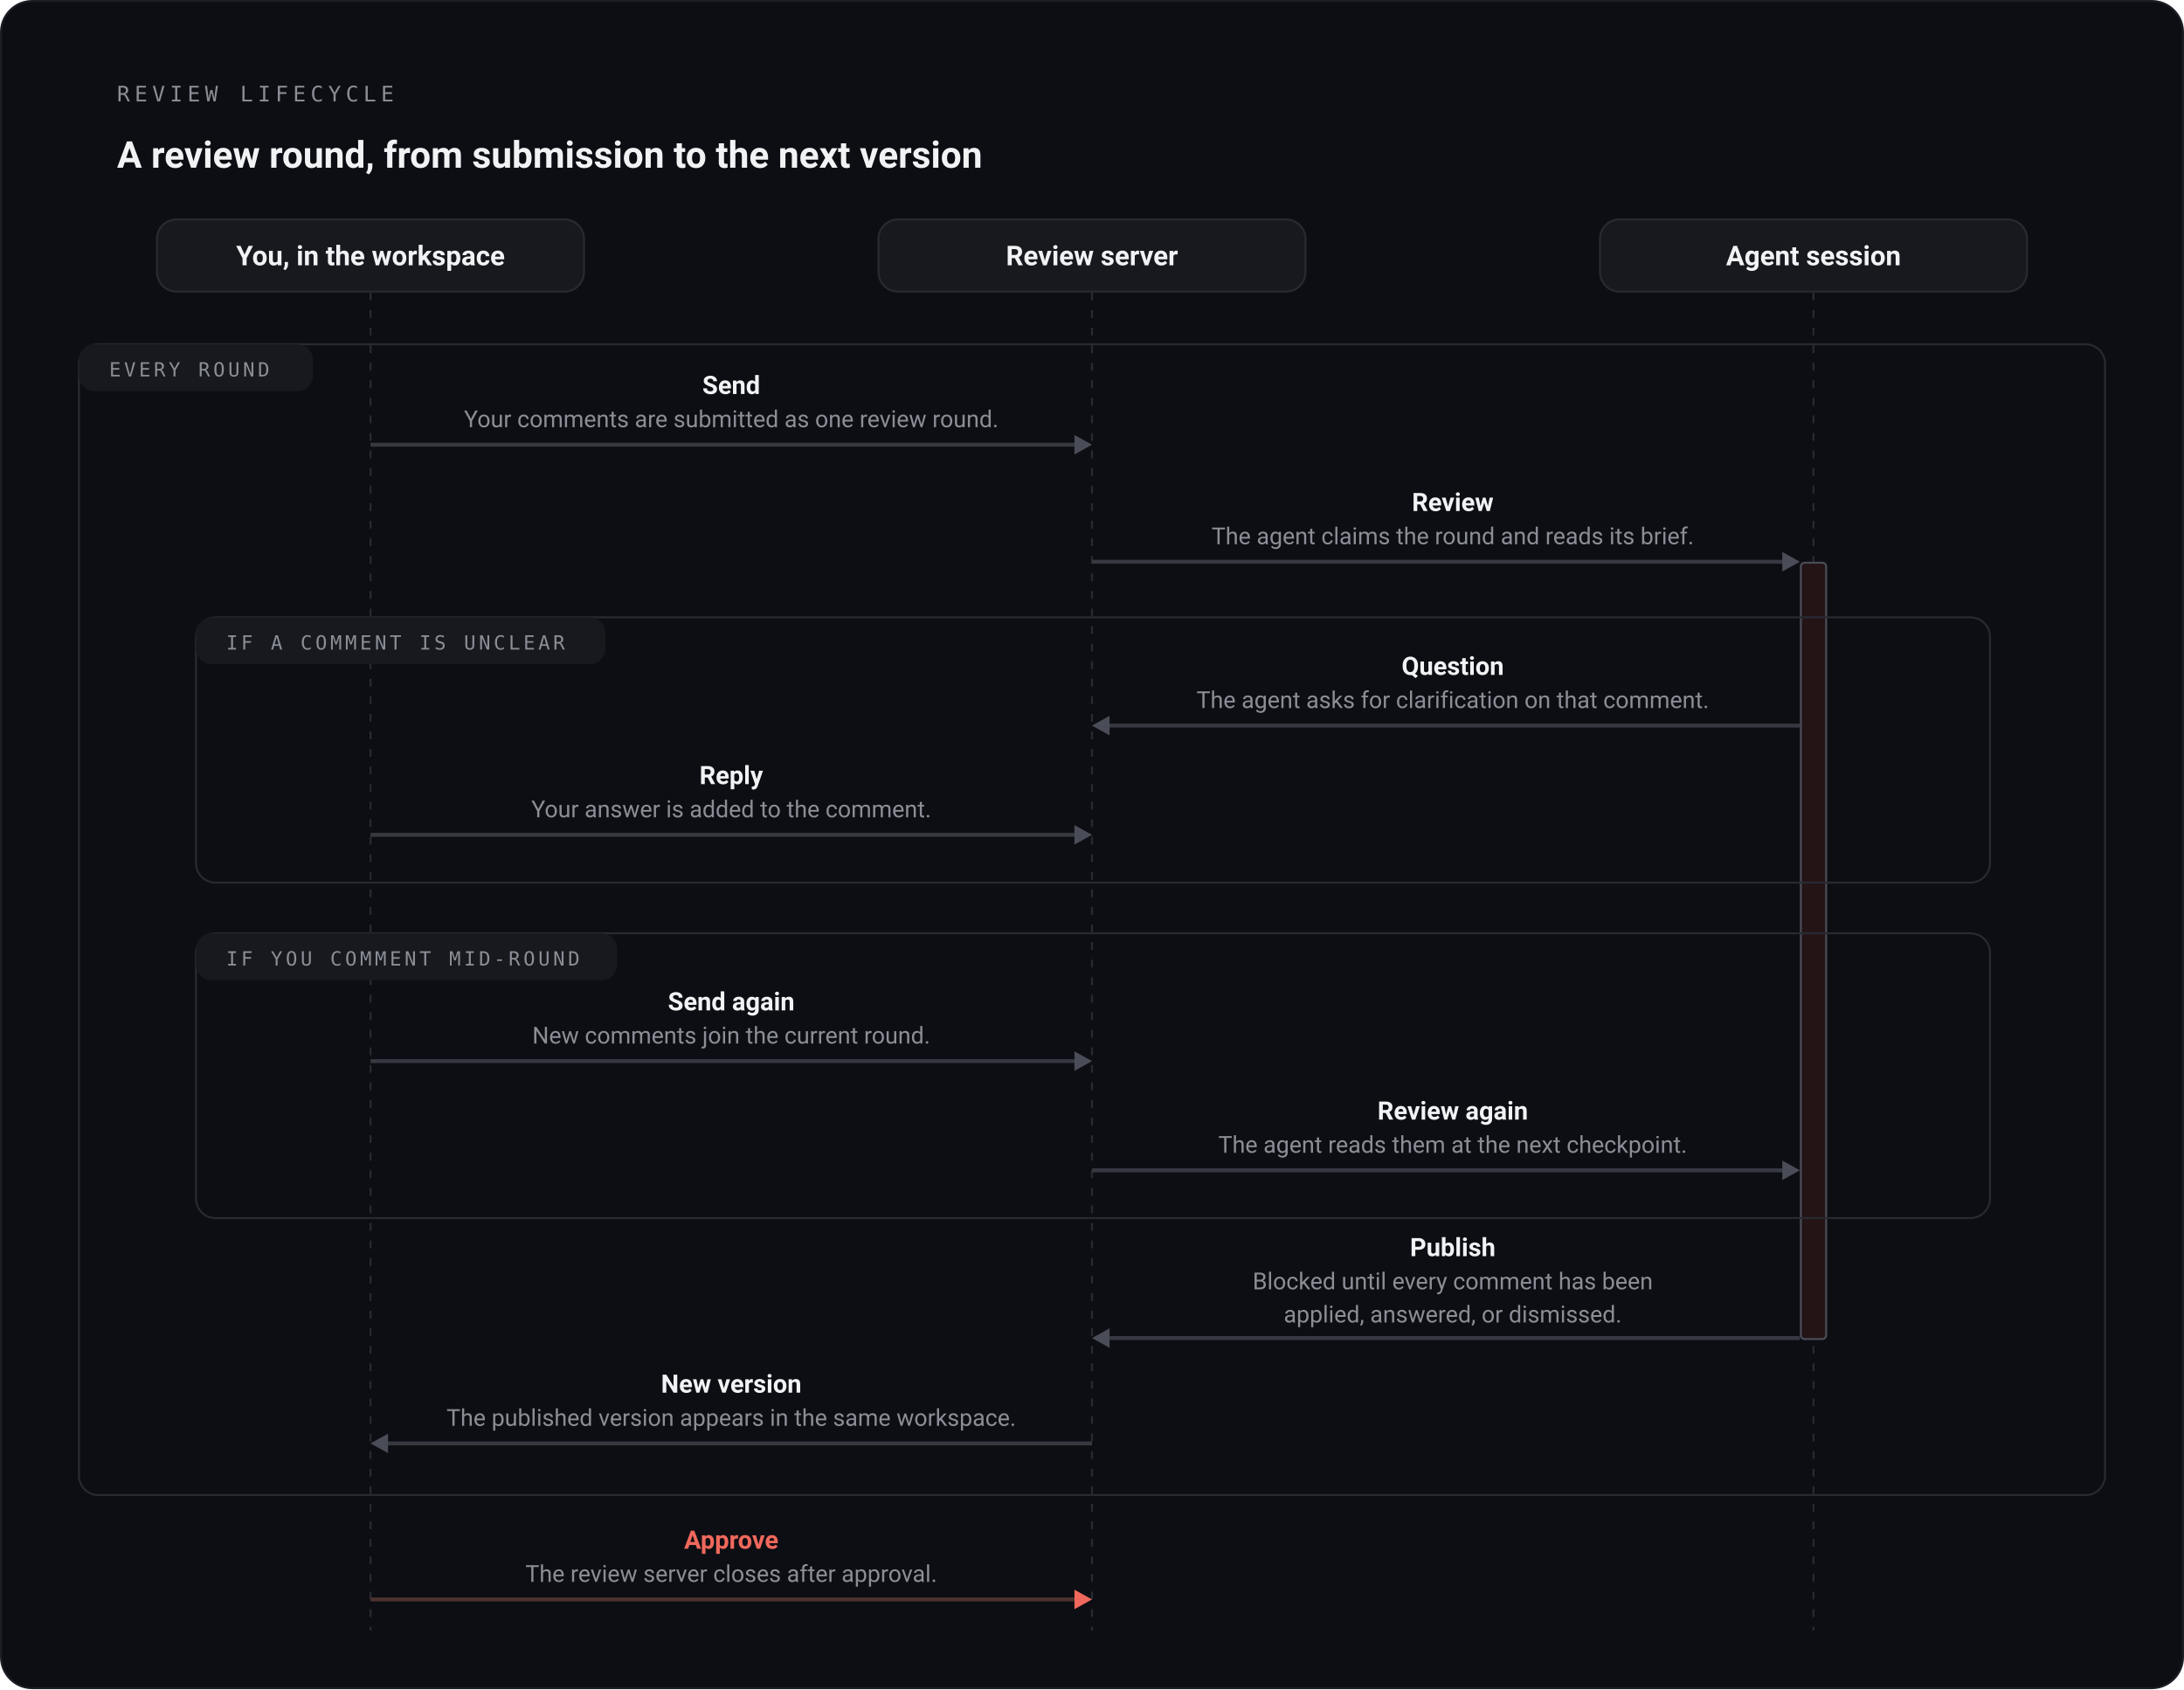
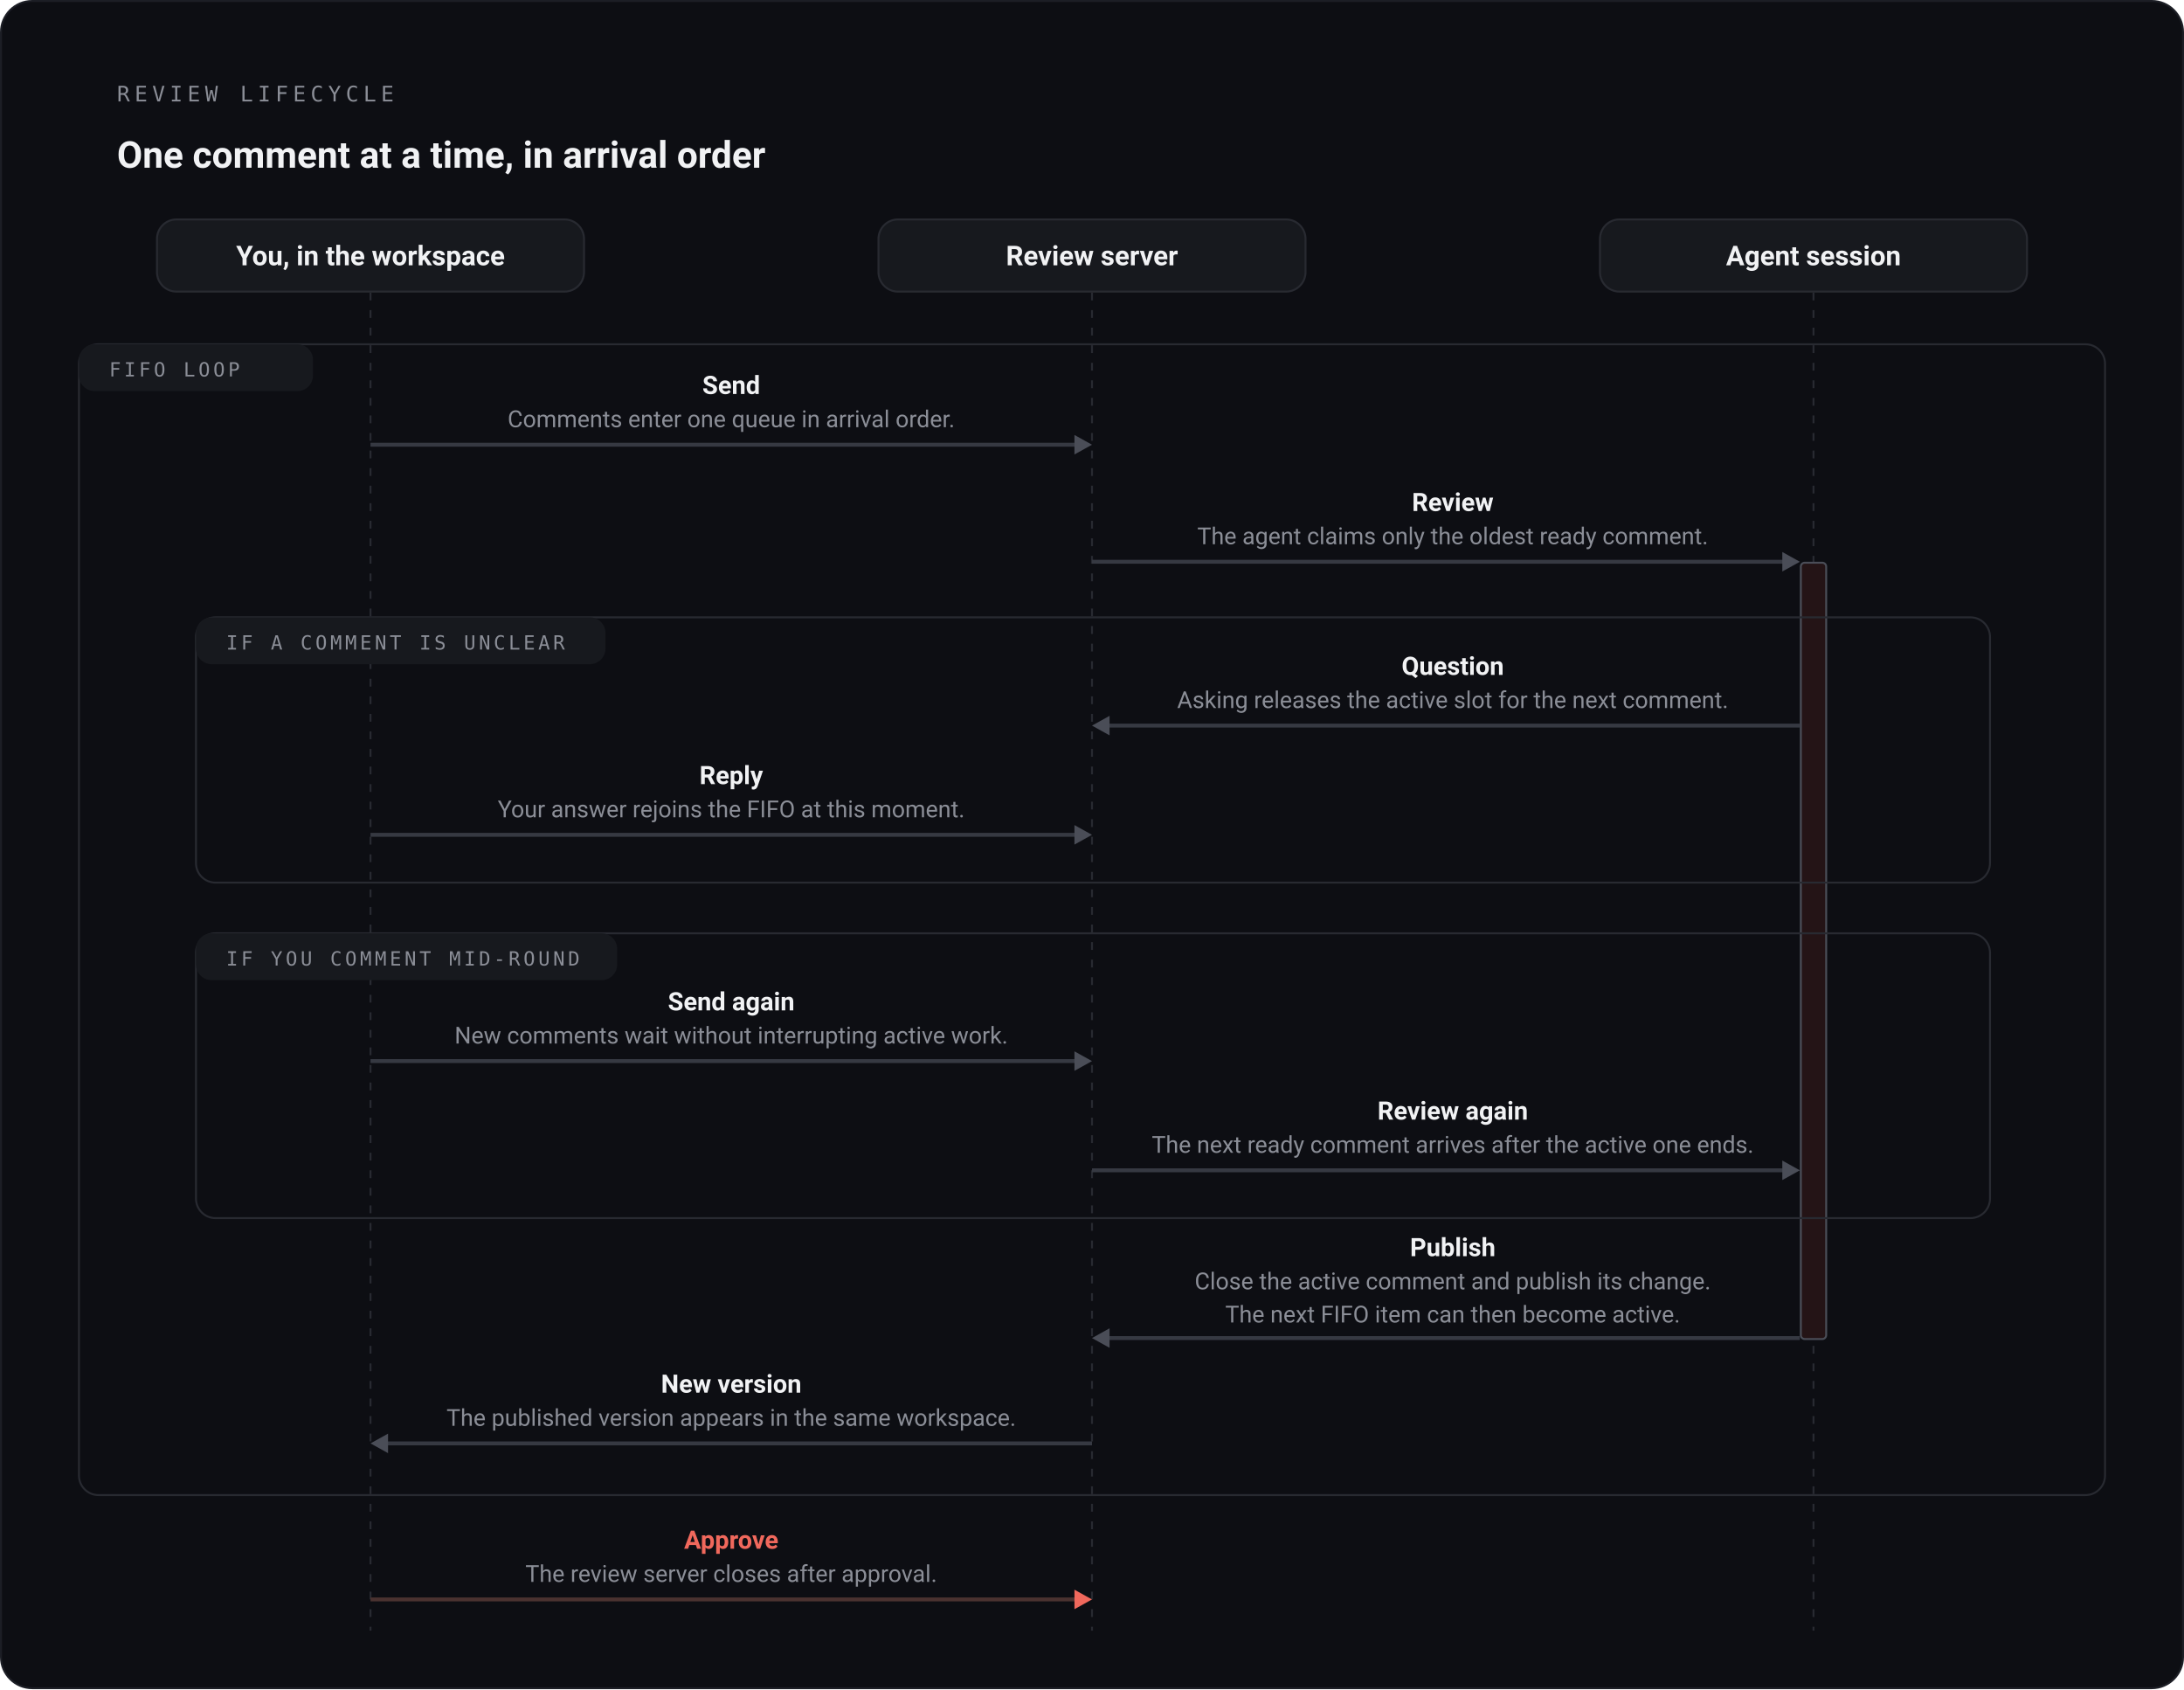
- <svg xmlns="http://www.w3.org/2000/svg" viewBox="0 0 1120 866" width="1120" height="866" role="img" aria-label="Sequence diagram of a review round, between you in the workspace, the review server, and the agent session. Send: your comments are submitted as one review round. Review: the agent claims the round and reads its brief. If a comment is unclear, Question: the agent asks for clarification, and Reply: your answer is added to the comment. If you comment mid-round, Send again: new comments join the current round, and Review again: the agent reads them at the next checkpoint. Publish: publishing is blocked until every comment has been applied, answered, or dismissed. New version: the published version appears in the same workspace. Approve: the review server closes after approval.">
+ <svg xmlns="http://www.w3.org/2000/svg" viewBox="0 0 1120 866" width="1120" height="866" role="img" aria-label="Sequence diagram of a FIFO review queue between the workspace, review server, and agent session. Comments enter the queue in arrival order. The agent receives one comment at a time. Asking a question releases the active slot while the thread waits. The reviewer's answer rejoins the FIFO, and new comments never interrupt active work. Closing the active comment publishes its change and releases the next comment.">
  <rect x="0.5" y="0.5" width="1119" height="865" rx="16" fill="#0d0e13" stroke="#1c1e25" />
  <text x="60" y="52" font-family="ui-monospace,SFMono-Regular,SF Mono,Menlo,Consolas,monospace" font-size="11" letter-spacing="2.4" fill="#8b8e97">REVIEW LIFECYCLE</text>
-   <text x="60" y="86" font-family="ui-sans-serif,system-ui,-apple-system,Segoe UI,Roboto,Helvetica,Arial,sans-serif" font-size="19" font-weight="600" fill="#f1f2f4">A review round, from submission to the next version</text>
+   <text x="60" y="86" font-family="ui-sans-serif,system-ui,-apple-system,Segoe UI,Roboto,Helvetica,Arial,sans-serif" font-size="19" font-weight="600" fill="#f1f2f4">One comment at a time, in arrival order</text>
  <rect x="80.5" y="112.5" width="219" height="37" rx="10" fill="#17191e" stroke="#282a31" />
  <text x="190" y="136" text-anchor="middle" font-family="ui-sans-serif,system-ui,-apple-system,Segoe UI,Roboto,Helvetica,Arial,sans-serif" font-size="14" font-weight="600" fill="#f1f2f4">You, in the workspace</text>
  <rect x="450.5" y="112.5" width="219" height="37" rx="10" fill="#17191e" stroke="#282a31" />
  <text x="560" y="136" text-anchor="middle" font-family="ui-sans-serif,system-ui,-apple-system,Segoe UI,Roboto,Helvetica,Arial,sans-serif" font-size="14" font-weight="600" fill="#f1f2f4">Review server</text>
  <rect x="820.5" y="112.5" width="219" height="37" rx="10" fill="#17191e" stroke="#282a31" />
  <text x="930" y="136" text-anchor="middle" font-family="ui-sans-serif,system-ui,-apple-system,Segoe UI,Roboto,Helvetica,Arial,sans-serif" font-size="14" font-weight="600" fill="#f1f2f4">Agent session</text>
  <line x1="190" y1="150" x2="190" y2="836" stroke="#282a31" stroke-width="1" stroke-dasharray="4 5" />
  <line x1="560" y1="150" x2="560" y2="836" stroke="#282a31" stroke-width="1" stroke-dasharray="4 5" />
  <line x1="930" y1="150" x2="930" y2="836" stroke="#282a31" stroke-width="1" stroke-dasharray="4 5" />
  <rect x="40.5" y="176.5" width="1039" height="590" rx="10" fill="none" stroke="#282a31" />
  <rect x="40.5" y="176.5" width="120" height="24" rx="8" fill="#17191e" />
-   <text x="56" y="193" font-family="ui-monospace,SFMono-Regular,SF Mono,Menlo,Consolas,monospace" font-size="10" letter-spacing="1.6" fill="#8b8e97">EVERY ROUND</text>
+   <text x="56" y="193" font-family="ui-monospace,SFMono-Regular,SF Mono,Menlo,Consolas,monospace" font-size="10" letter-spacing="1.6" fill="#8b8e97">FIFO LOOP</text>
  <rect x="923.5" y="288.5" width="13" height="398" rx="2" fill="#241416" stroke="#4a4d57" />
  <text x="375" y="202" text-anchor="middle" font-family="ui-sans-serif,system-ui,-apple-system,Segoe UI,Roboto,Helvetica,Arial,sans-serif" font-size="13" font-weight="600" fill="#f1f2f4">Send</text>
-   <text x="375" y="219" text-anchor="middle" font-family="ui-sans-serif,system-ui,-apple-system,Segoe UI,Roboto,Helvetica,Arial,sans-serif" font-size="12" fill="#8b8e97">Your comments are submitted as one review round.</text>
+   <text x="375" y="219" text-anchor="middle" font-family="ui-sans-serif,system-ui,-apple-system,Segoe UI,Roboto,Helvetica,Arial,sans-serif" font-size="12" fill="#8b8e97">Comments enter one queue in arrival order.</text>
  <line x1="190" y1="228" x2="553" y2="228" stroke="#363942" stroke-width="2" />
  <path d="M551,223 L560,228 L551,233 Z" fill="#4a4d57" />
  <text x="745" y="262" text-anchor="middle" font-family="ui-sans-serif,system-ui,-apple-system,Segoe UI,Roboto,Helvetica,Arial,sans-serif" font-size="13" font-weight="600" fill="#f1f2f4">Review</text>
-   <text x="745" y="279" text-anchor="middle" font-family="ui-sans-serif,system-ui,-apple-system,Segoe UI,Roboto,Helvetica,Arial,sans-serif" font-size="12" fill="#8b8e97">The agent claims the round and reads its brief.</text>
+   <text x="745" y="279" text-anchor="middle" font-family="ui-sans-serif,system-ui,-apple-system,Segoe UI,Roboto,Helvetica,Arial,sans-serif" font-size="12" fill="#8b8e97">The agent claims only the oldest ready comment.</text>
  <line x1="560" y1="288" x2="916" y2="288" stroke="#363942" stroke-width="2" />
  <path d="M914,283 L923,288 L914,293 Z" fill="#4a4d57" />
  <rect x="100.5" y="316.5" width="920" height="136" rx="10" fill="none" stroke="#282a31" />
  <rect x="100.5" y="316.5" width="210" height="24" rx="8" fill="#17191e" />
  <text x="116" y="333" font-family="ui-monospace,SFMono-Regular,SF Mono,Menlo,Consolas,monospace" font-size="10" letter-spacing="1.6" fill="#8b8e97">IF A COMMENT IS UNCLEAR</text>
  <text x="745" y="346" text-anchor="middle" font-family="ui-sans-serif,system-ui,-apple-system,Segoe UI,Roboto,Helvetica,Arial,sans-serif" font-size="13" font-weight="600" fill="#f1f2f4">Question</text>
-   <text x="745" y="363" text-anchor="middle" font-family="ui-sans-serif,system-ui,-apple-system,Segoe UI,Roboto,Helvetica,Arial,sans-serif" font-size="12" fill="#8b8e97">The agent asks for clarification on that comment.</text>
+   <text x="745" y="363" text-anchor="middle" font-family="ui-sans-serif,system-ui,-apple-system,Segoe UI,Roboto,Helvetica,Arial,sans-serif" font-size="12" fill="#8b8e97">Asking releases the active slot for the next comment.</text>
  <line x1="923" y1="372" x2="567" y2="372" stroke="#363942" stroke-width="2" />
  <path d="M569,367 L560,372 L569,377 Z" fill="#4a4d57" />
  <text x="375" y="402" text-anchor="middle" font-family="ui-sans-serif,system-ui,-apple-system,Segoe UI,Roboto,Helvetica,Arial,sans-serif" font-size="13" font-weight="600" fill="#f1f2f4">Reply</text>
-   <text x="375" y="419" text-anchor="middle" font-family="ui-sans-serif,system-ui,-apple-system,Segoe UI,Roboto,Helvetica,Arial,sans-serif" font-size="12" fill="#8b8e97">Your answer is added to the comment.</text>
+   <text x="375" y="419" text-anchor="middle" font-family="ui-sans-serif,system-ui,-apple-system,Segoe UI,Roboto,Helvetica,Arial,sans-serif" font-size="12" fill="#8b8e97">Your answer rejoins the FIFO at this moment.</text>
  <line x1="190" y1="428" x2="553" y2="428" stroke="#363942" stroke-width="2" />
  <path d="M551,423 L560,428 L551,433 Z" fill="#4a4d57" />
  <rect x="100.5" y="478.5" width="920" height="146" rx="10" fill="none" stroke="#282a31" />
  <rect x="100.5" y="478.5" width="216" height="24" rx="8" fill="#17191e" />
  <text x="116" y="495" font-family="ui-monospace,SFMono-Regular,SF Mono,Menlo,Consolas,monospace" font-size="10" letter-spacing="1.6" fill="#8b8e97">IF YOU COMMENT MID-ROUND</text>
  <text x="375" y="518" text-anchor="middle" font-family="ui-sans-serif,system-ui,-apple-system,Segoe UI,Roboto,Helvetica,Arial,sans-serif" font-size="13" font-weight="600" fill="#f1f2f4">Send again</text>
-   <text x="375" y="535" text-anchor="middle" font-family="ui-sans-serif,system-ui,-apple-system,Segoe UI,Roboto,Helvetica,Arial,sans-serif" font-size="12" fill="#8b8e97">New comments join the current round.</text>
+   <text x="375" y="535" text-anchor="middle" font-family="ui-sans-serif,system-ui,-apple-system,Segoe UI,Roboto,Helvetica,Arial,sans-serif" font-size="12" fill="#8b8e97">New comments wait without interrupting active work.</text>
  <line x1="190" y1="544" x2="553" y2="544" stroke="#363942" stroke-width="2" />
  <path d="M551,539 L560,544 L551,549 Z" fill="#4a4d57" />
  <text x="745" y="574" text-anchor="middle" font-family="ui-sans-serif,system-ui,-apple-system,Segoe UI,Roboto,Helvetica,Arial,sans-serif" font-size="13" font-weight="600" fill="#f1f2f4">Review again</text>
-   <text x="745" y="591" text-anchor="middle" font-family="ui-sans-serif,system-ui,-apple-system,Segoe UI,Roboto,Helvetica,Arial,sans-serif" font-size="12" fill="#8b8e97">The agent reads them at the next checkpoint.</text>
+   <text x="745" y="591" text-anchor="middle" font-family="ui-sans-serif,system-ui,-apple-system,Segoe UI,Roboto,Helvetica,Arial,sans-serif" font-size="12" fill="#8b8e97">The next ready comment arrives after the active one ends.</text>
  <line x1="560" y1="600" x2="916" y2="600" stroke="#363942" stroke-width="2" />
  <path d="M914,595 L923,600 L914,605 Z" fill="#4a4d57" />
  <text x="745" y="644" text-anchor="middle" font-family="ui-sans-serif,system-ui,-apple-system,Segoe UI,Roboto,Helvetica,Arial,sans-serif" font-size="13" font-weight="600" fill="#f1f2f4">Publish</text>
-   <text x="745" y="661" text-anchor="middle" font-family="ui-sans-serif,system-ui,-apple-system,Segoe UI,Roboto,Helvetica,Arial,sans-serif" font-size="12" fill="#8b8e97">Blocked until every comment has been</text>
-   <text x="745" y="678" text-anchor="middle" font-family="ui-sans-serif,system-ui,-apple-system,Segoe UI,Roboto,Helvetica,Arial,sans-serif" font-size="12" fill="#8b8e97">applied, answered, or dismissed.</text>
+   <text x="745" y="661" text-anchor="middle" font-family="ui-sans-serif,system-ui,-apple-system,Segoe UI,Roboto,Helvetica,Arial,sans-serif" font-size="12" fill="#8b8e97">Close the active comment and publish its change.</text>
+   <text x="745" y="678" text-anchor="middle" font-family="ui-sans-serif,system-ui,-apple-system,Segoe UI,Roboto,Helvetica,Arial,sans-serif" font-size="12" fill="#8b8e97">The next FIFO item can then become active.</text>
  <line x1="923" y1="686" x2="567" y2="686" stroke="#363942" stroke-width="2" />
  <path d="M569,681 L560,686 L569,691 Z" fill="#4a4d57" />
  <text x="375" y="714" text-anchor="middle" font-family="ui-sans-serif,system-ui,-apple-system,Segoe UI,Roboto,Helvetica,Arial,sans-serif" font-size="13" font-weight="600" fill="#f1f2f4">New version</text>
  <text x="375" y="731" text-anchor="middle" font-family="ui-sans-serif,system-ui,-apple-system,Segoe UI,Roboto,Helvetica,Arial,sans-serif" font-size="12" fill="#8b8e97">The published version appears in the same workspace.</text>
  <line x1="560" y1="740" x2="197" y2="740" stroke="#363942" stroke-width="2" />
  <path d="M199,735 L190,740 L199,745 Z" fill="#4a4d57" />
  <text x="375" y="794" text-anchor="middle" font-family="ui-sans-serif,system-ui,-apple-system,Segoe UI,Roboto,Helvetica,Arial,sans-serif" font-size="13" font-weight="600" fill="#f0685c">Approve</text>
  <text x="375" y="811" text-anchor="middle" font-family="ui-sans-serif,system-ui,-apple-system,Segoe UI,Roboto,Helvetica,Arial,sans-serif" font-size="12" fill="#8b8e97">The review server closes after approval.</text>
  <line x1="190" y1="820" x2="553" y2="820" stroke="#4a3230" stroke-width="2" />
  <path d="M551,815 L560,820 L551,825 Z" fill="#f0685c" />
</svg>
